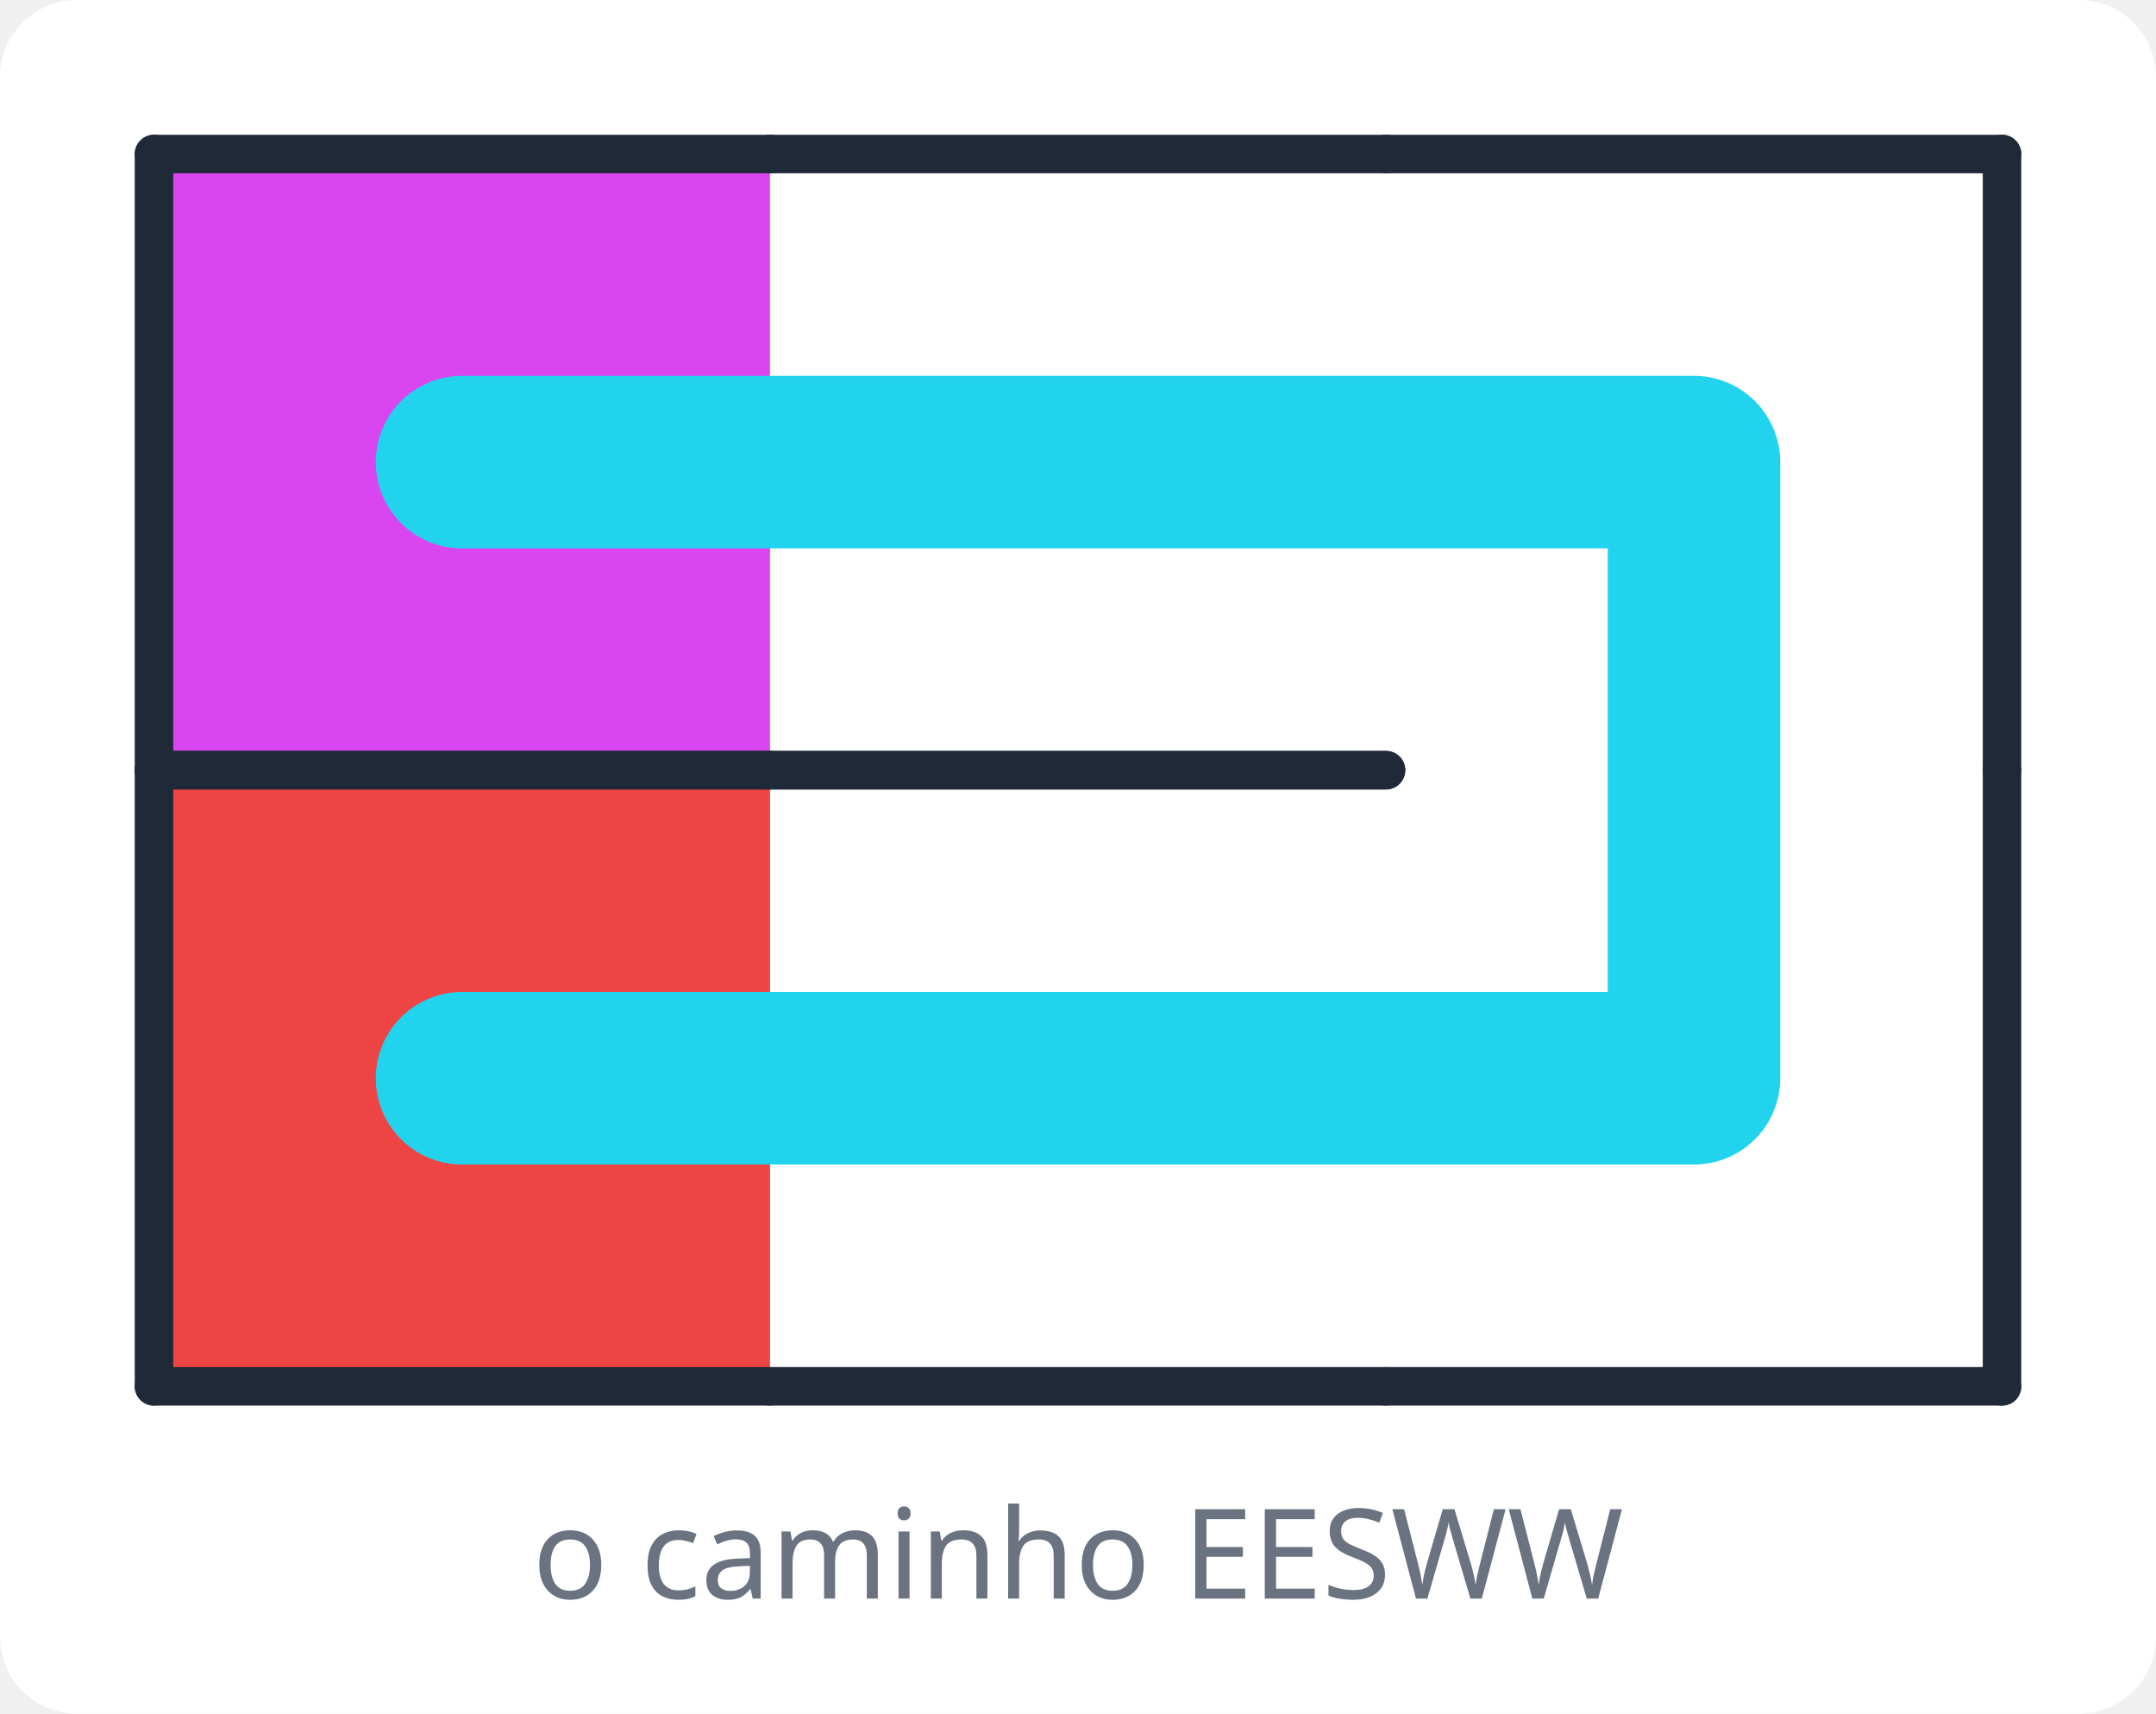
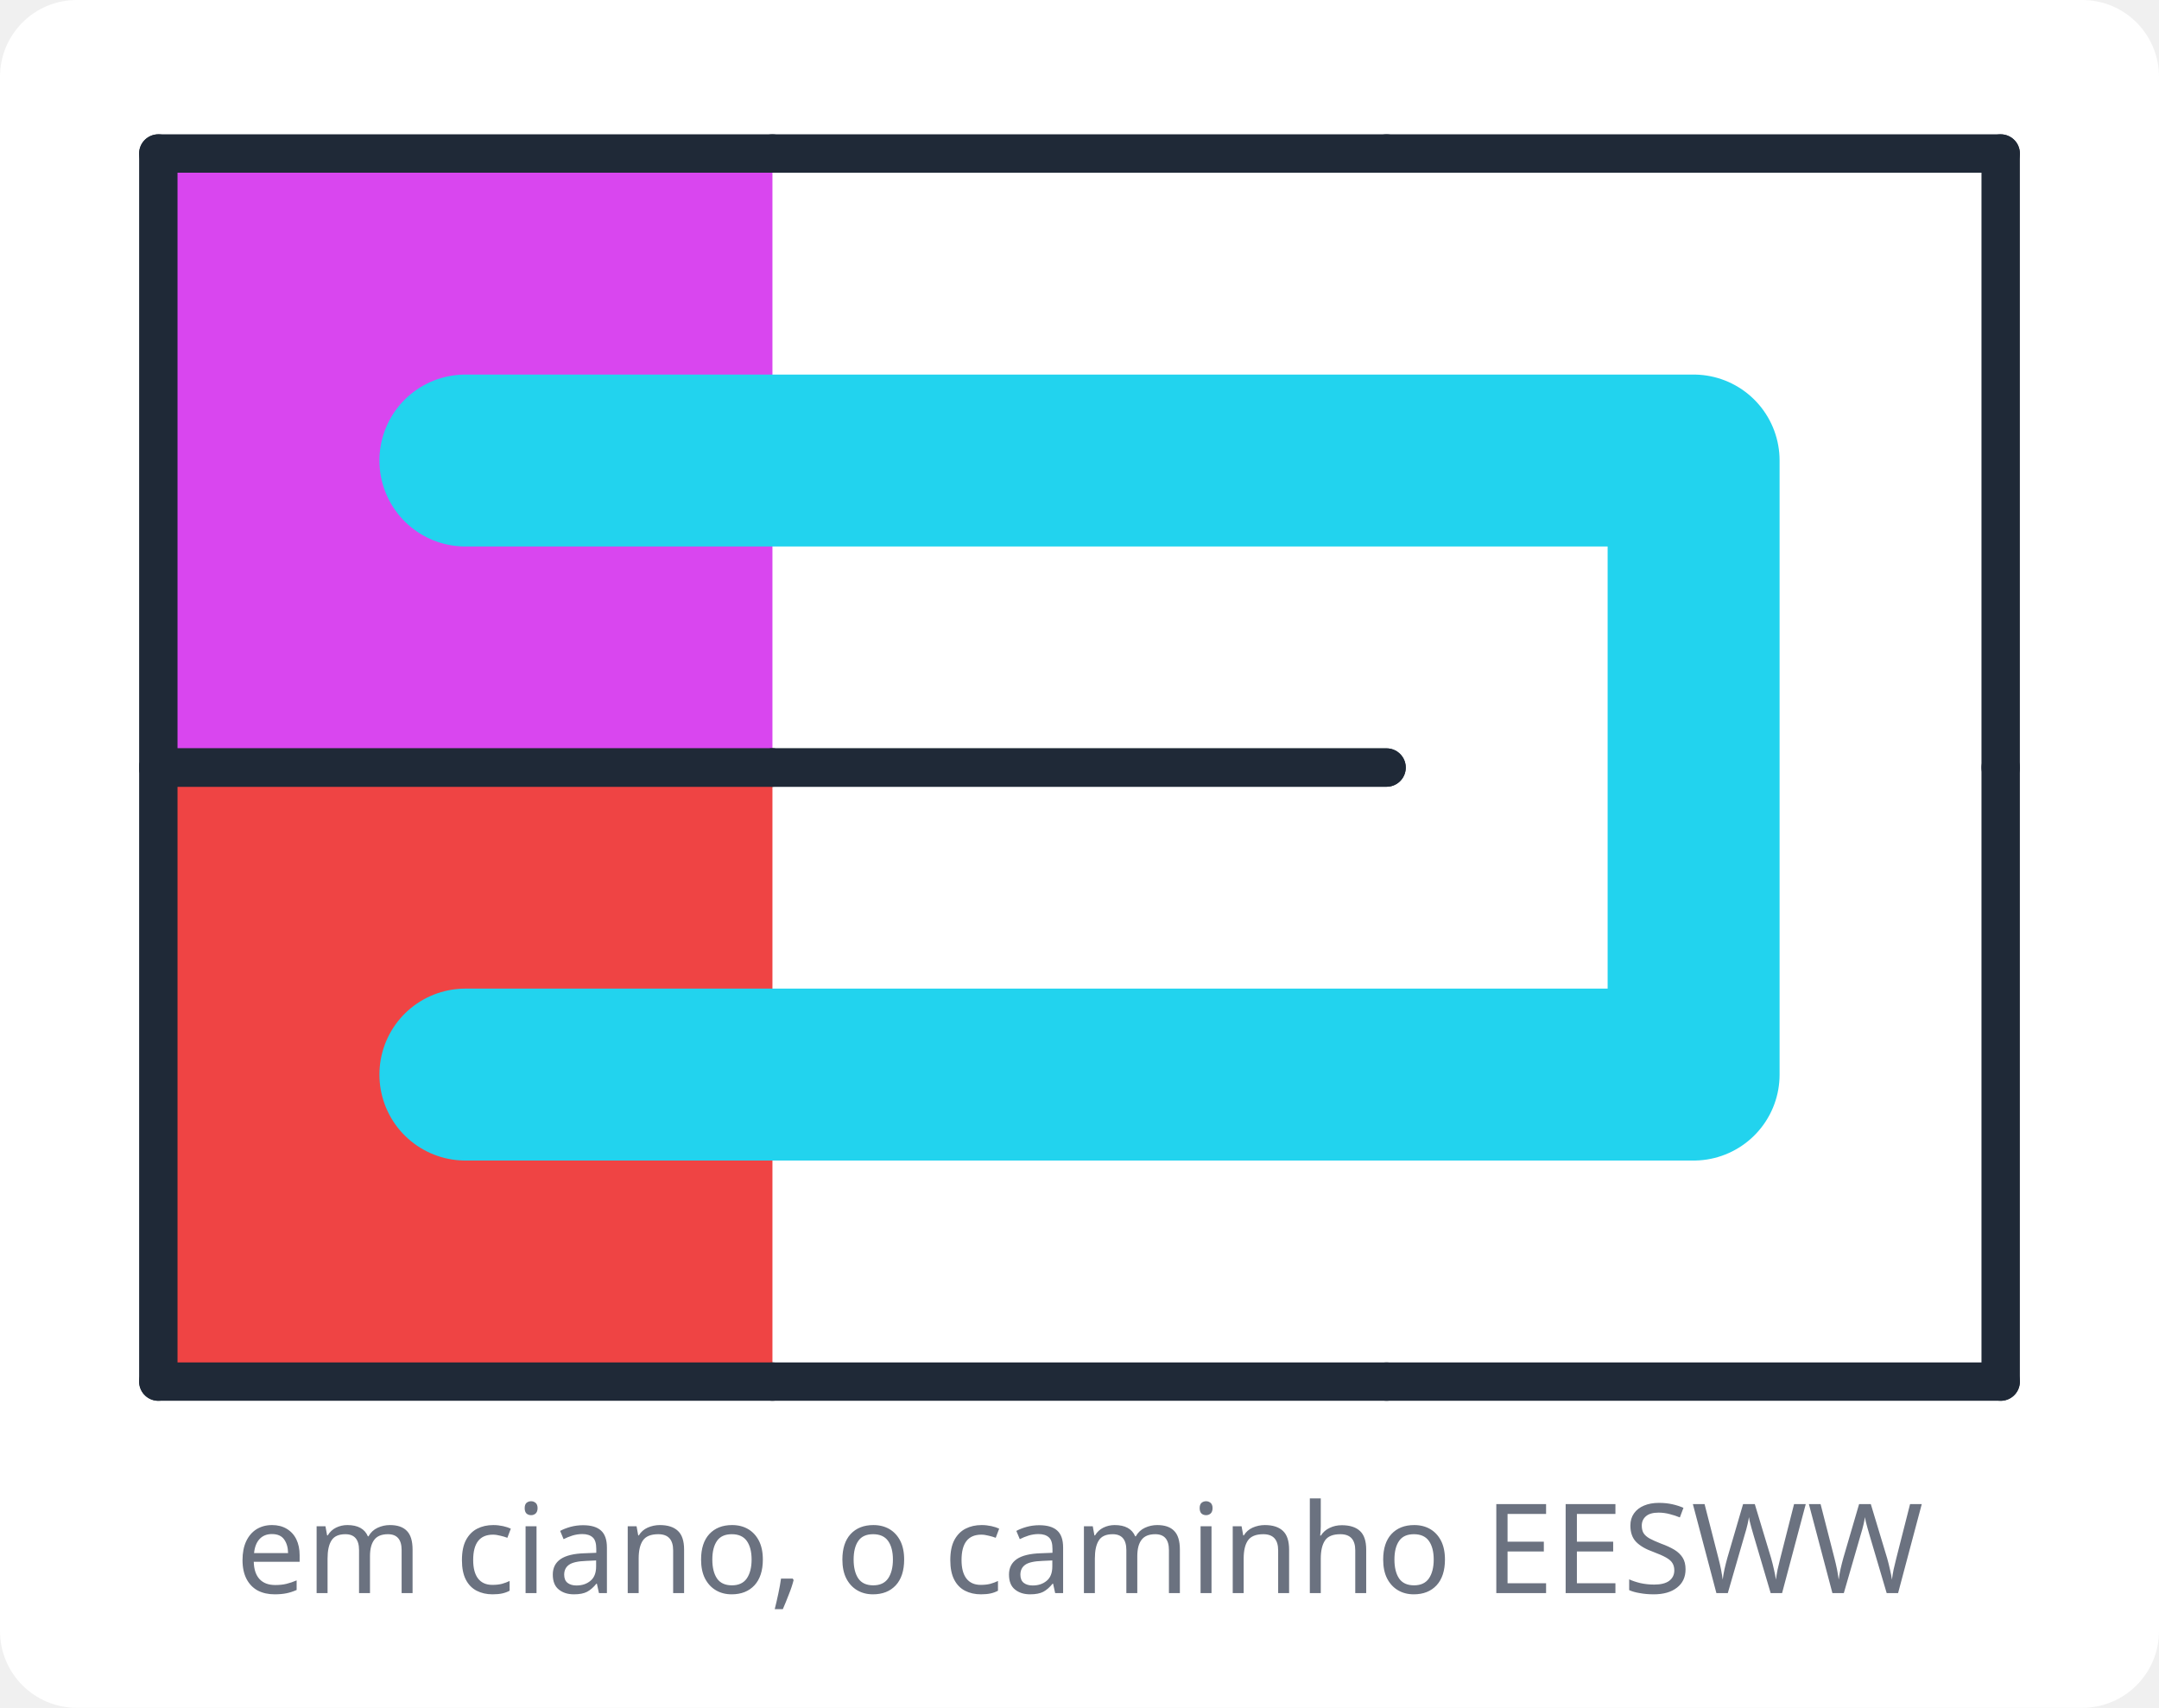
- <svg xmlns="http://www.w3.org/2000/svg" width="224" height="178" viewBox="0 0 224 178">
-   <rect width="224" height="178" fill="#ffffff" rx="8" />
-   <rect x="16" y="16" width="64" height="64" fill="#d946ef" />
-   <rect x="16" y="80" width="64" height="64" fill="#ef4444" />
-   <polyline points="48,48 112,48 176,48 176,112 112,112 48,112" fill="none" stroke="#22d3ee" stroke-width="17.92" stroke-linecap="round" stroke-linejoin="round" />
-   <line x1="16" y1="16" x2="80" y2="16" stroke="#1f2937" stroke-width="4" stroke-linecap="round" />
-   <line x1="16" y1="80" x2="80" y2="80" stroke="#1f2937" stroke-width="4" stroke-linecap="round" />
-   <line x1="16" y1="16" x2="16" y2="80" stroke="#1f2937" stroke-width="4" stroke-linecap="round" />
-   <line x1="80" y1="16" x2="144" y2="16" stroke="#1f2937" stroke-width="4" stroke-linecap="round" />
-   <line x1="80" y1="80" x2="144" y2="80" stroke="#1f2937" stroke-width="4" stroke-linecap="round" />
-   <line x1="144" y1="16" x2="208" y2="16" stroke="#1f2937" stroke-width="4" stroke-linecap="round" />
-   <line x1="208" y1="16" x2="208" y2="80" stroke="#1f2937" stroke-width="4" stroke-linecap="round" />
-   <line x1="16" y1="80" x2="80" y2="80" stroke="#1f2937" stroke-width="4" stroke-linecap="round" />
-   <line x1="16" y1="144" x2="80" y2="144" stroke="#1f2937" stroke-width="4" stroke-linecap="round" />
-   <line x1="16" y1="80" x2="16" y2="144" stroke="#1f2937" stroke-width="4" stroke-linecap="round" />
-   <line x1="80" y1="80" x2="144" y2="80" stroke="#1f2937" stroke-width="4" stroke-linecap="round" />
-   <line x1="80" y1="144" x2="144" y2="144" stroke="#1f2937" stroke-width="4" stroke-linecap="round" />
-   <line x1="208" y1="80" x2="208" y2="144" stroke="#1f2937" stroke-width="4" stroke-linecap="round" />
-   <line x1="144" y1="144" x2="208" y2="144" stroke="#1f2937" stroke-width="4" stroke-linecap="round" />
-   <text x="112" y="161" font-family="ui-sans-serif, system-ui, sans-serif" font-size="13" font-weight="normal" fill="#6b7280" text-anchor="middle" dominant-baseline="central">o caminho EESWW</text>
+ <svg xmlns="http://www.w3.org/2000/svg" width="225" height="178" viewBox="0 0 225 178">
+   <rect width="225" height="178" fill="#ffffff" rx="8" />
+   <rect x="16.5" y="16" width="64" height="64" fill="#d946ef" />
+   <rect x="16.5" y="80" width="64" height="64" fill="#ef4444" />
+   <polyline points="48.5,48 112.5,48 176.5,48 176.5,112 112.5,112 48.5,112" fill="none" stroke="#22d3ee" stroke-width="17.92" stroke-linecap="round" stroke-linejoin="round" />
+   <line x1="16.5" y1="16" x2="80.5" y2="16" stroke="#1f2937" stroke-width="4" stroke-linecap="round" />
+   <line x1="16.5" y1="80" x2="80.5" y2="80" stroke="#1f2937" stroke-width="4" stroke-linecap="round" />
+   <line x1="16.5" y1="16" x2="16.5" y2="80" stroke="#1f2937" stroke-width="4" stroke-linecap="round" />
+   <line x1="80.5" y1="16" x2="144.5" y2="16" stroke="#1f2937" stroke-width="4" stroke-linecap="round" />
+   <line x1="80.5" y1="80" x2="144.5" y2="80" stroke="#1f2937" stroke-width="4" stroke-linecap="round" />
+   <line x1="144.5" y1="16" x2="208.5" y2="16" stroke="#1f2937" stroke-width="4" stroke-linecap="round" />
+   <line x1="208.5" y1="16" x2="208.5" y2="80" stroke="#1f2937" stroke-width="4" stroke-linecap="round" />
+   <line x1="16.5" y1="80" x2="80.5" y2="80" stroke="#1f2937" stroke-width="4" stroke-linecap="round" />
+   <line x1="16.5" y1="144" x2="80.5" y2="144" stroke="#1f2937" stroke-width="4" stroke-linecap="round" />
+   <line x1="16.5" y1="80" x2="16.5" y2="144" stroke="#1f2937" stroke-width="4" stroke-linecap="round" />
+   <line x1="80.5" y1="80" x2="144.5" y2="80" stroke="#1f2937" stroke-width="4" stroke-linecap="round" />
+   <line x1="80.5" y1="144" x2="144.5" y2="144" stroke="#1f2937" stroke-width="4" stroke-linecap="round" />
+   <line x1="208.5" y1="80" x2="208.5" y2="144" stroke="#1f2937" stroke-width="4" stroke-linecap="round" />
+   <line x1="144.5" y1="144" x2="208.5" y2="144" stroke="#1f2937" stroke-width="4" stroke-linecap="round" />
+   <text x="112.5" y="161" font-family="ui-sans-serif, system-ui, sans-serif" font-size="13" font-weight="normal" fill="#6b7280" text-anchor="middle" dominant-baseline="central">em ciano, o caminho EESWW</text>
</svg>
